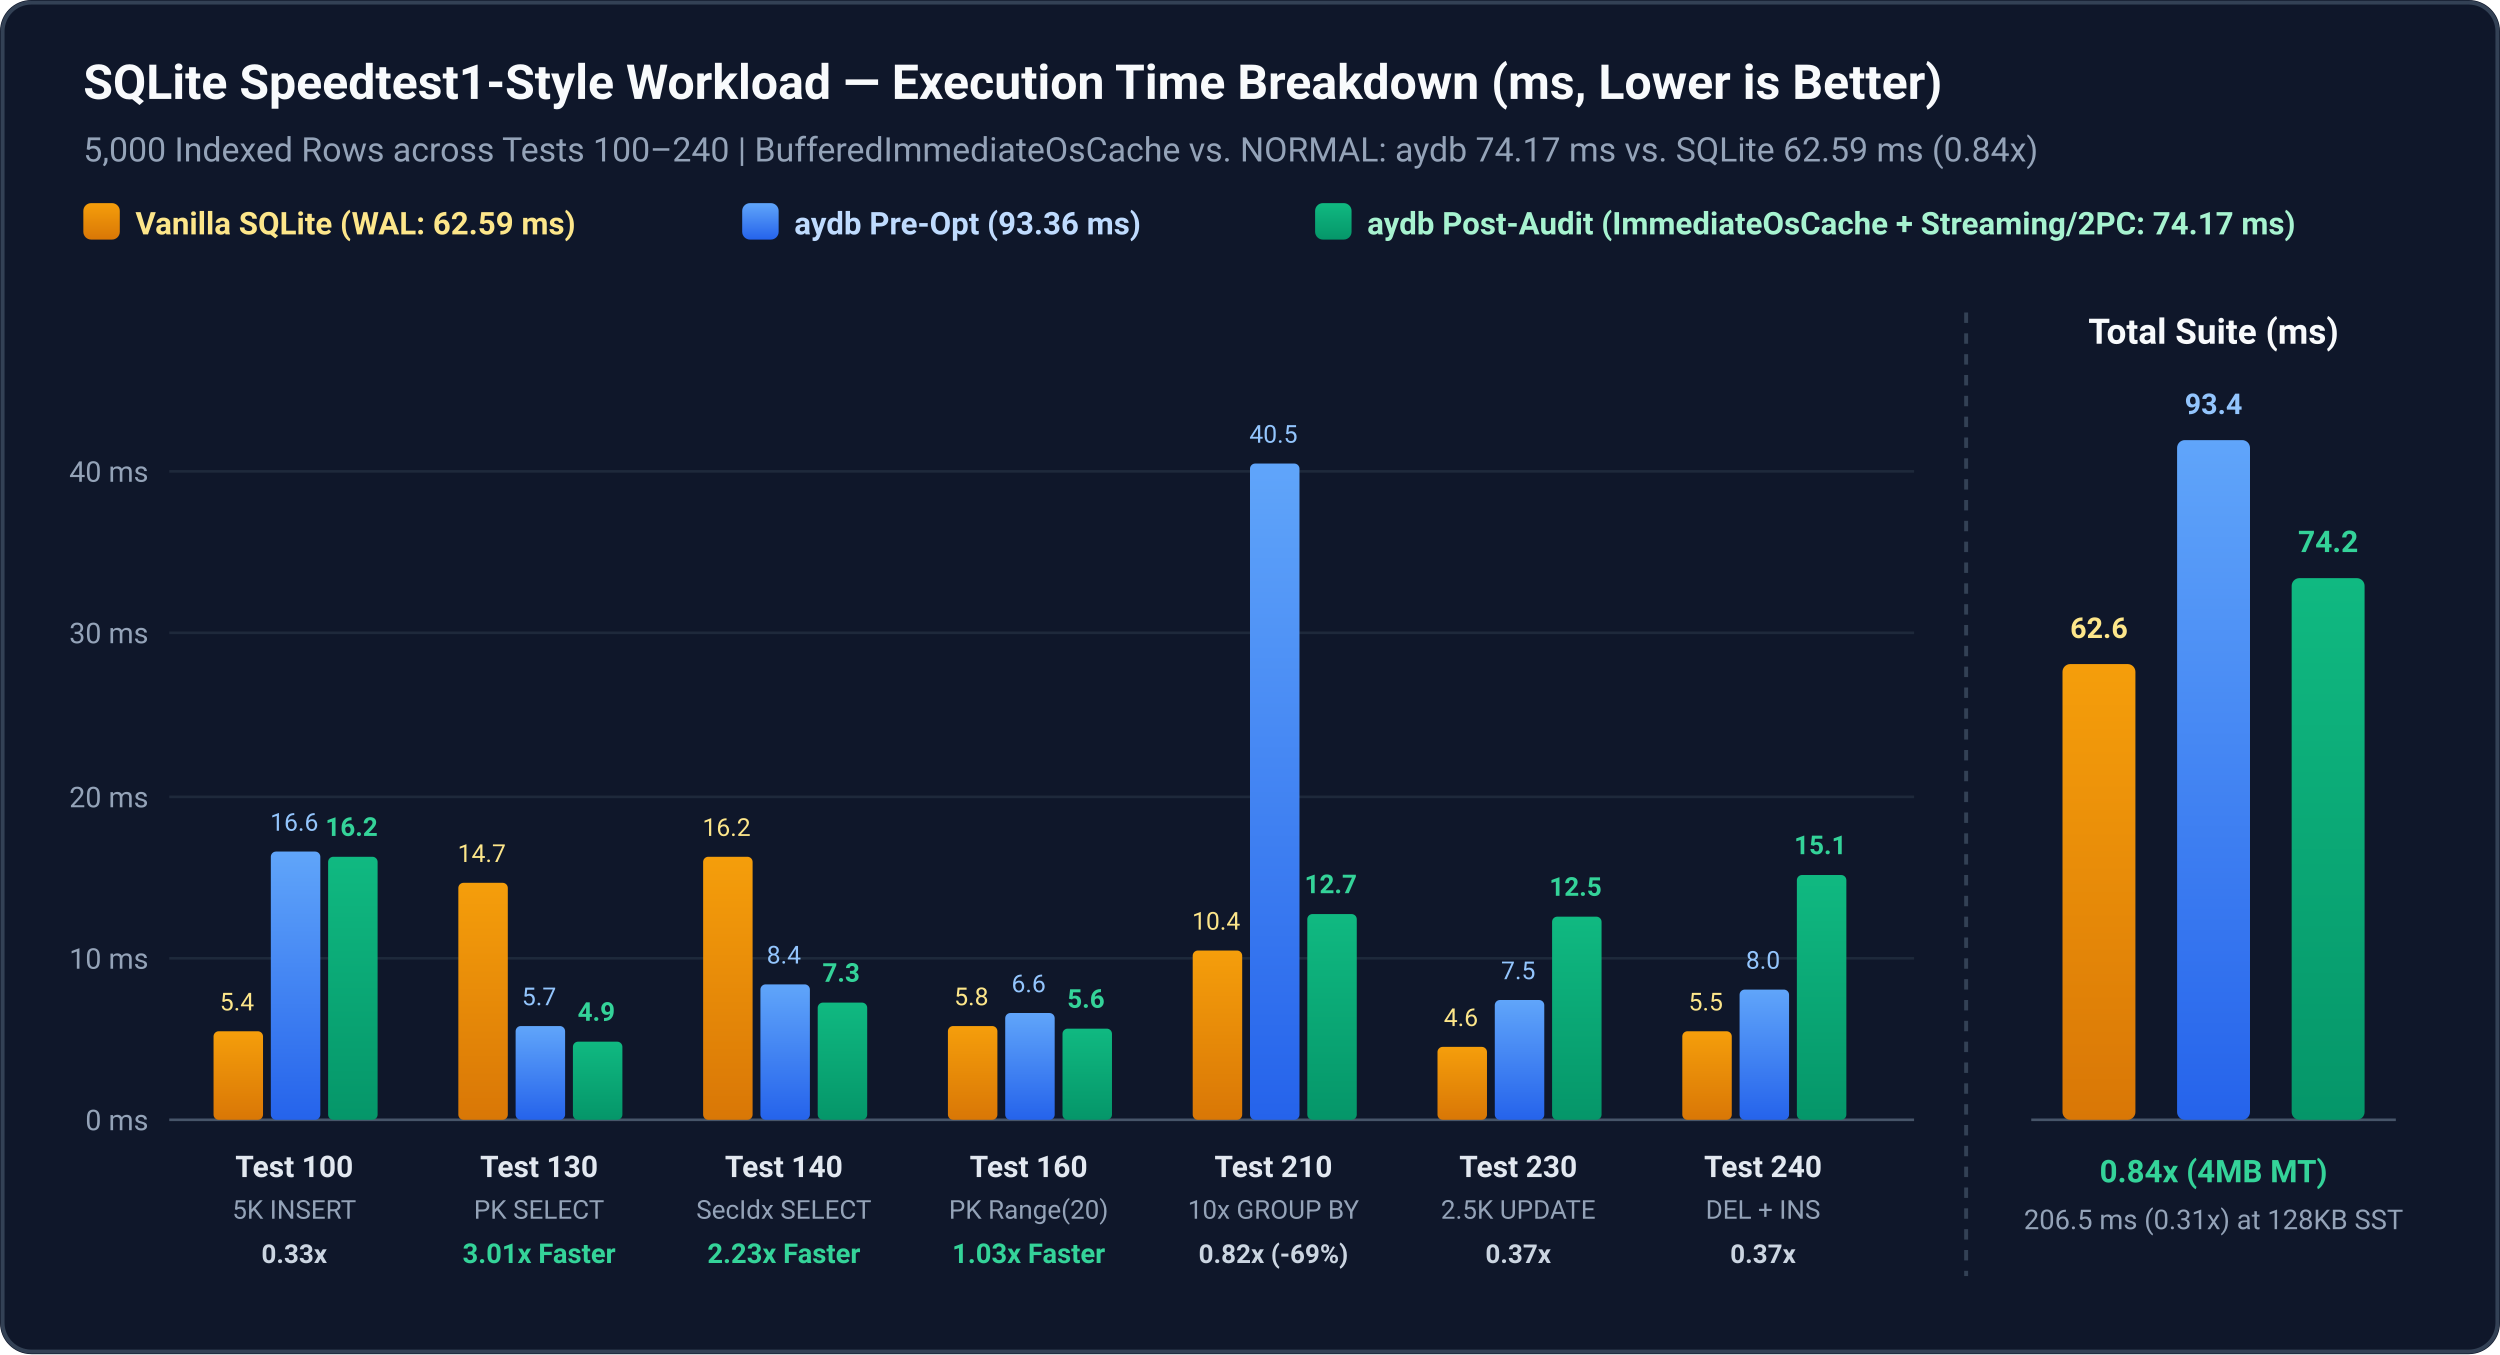
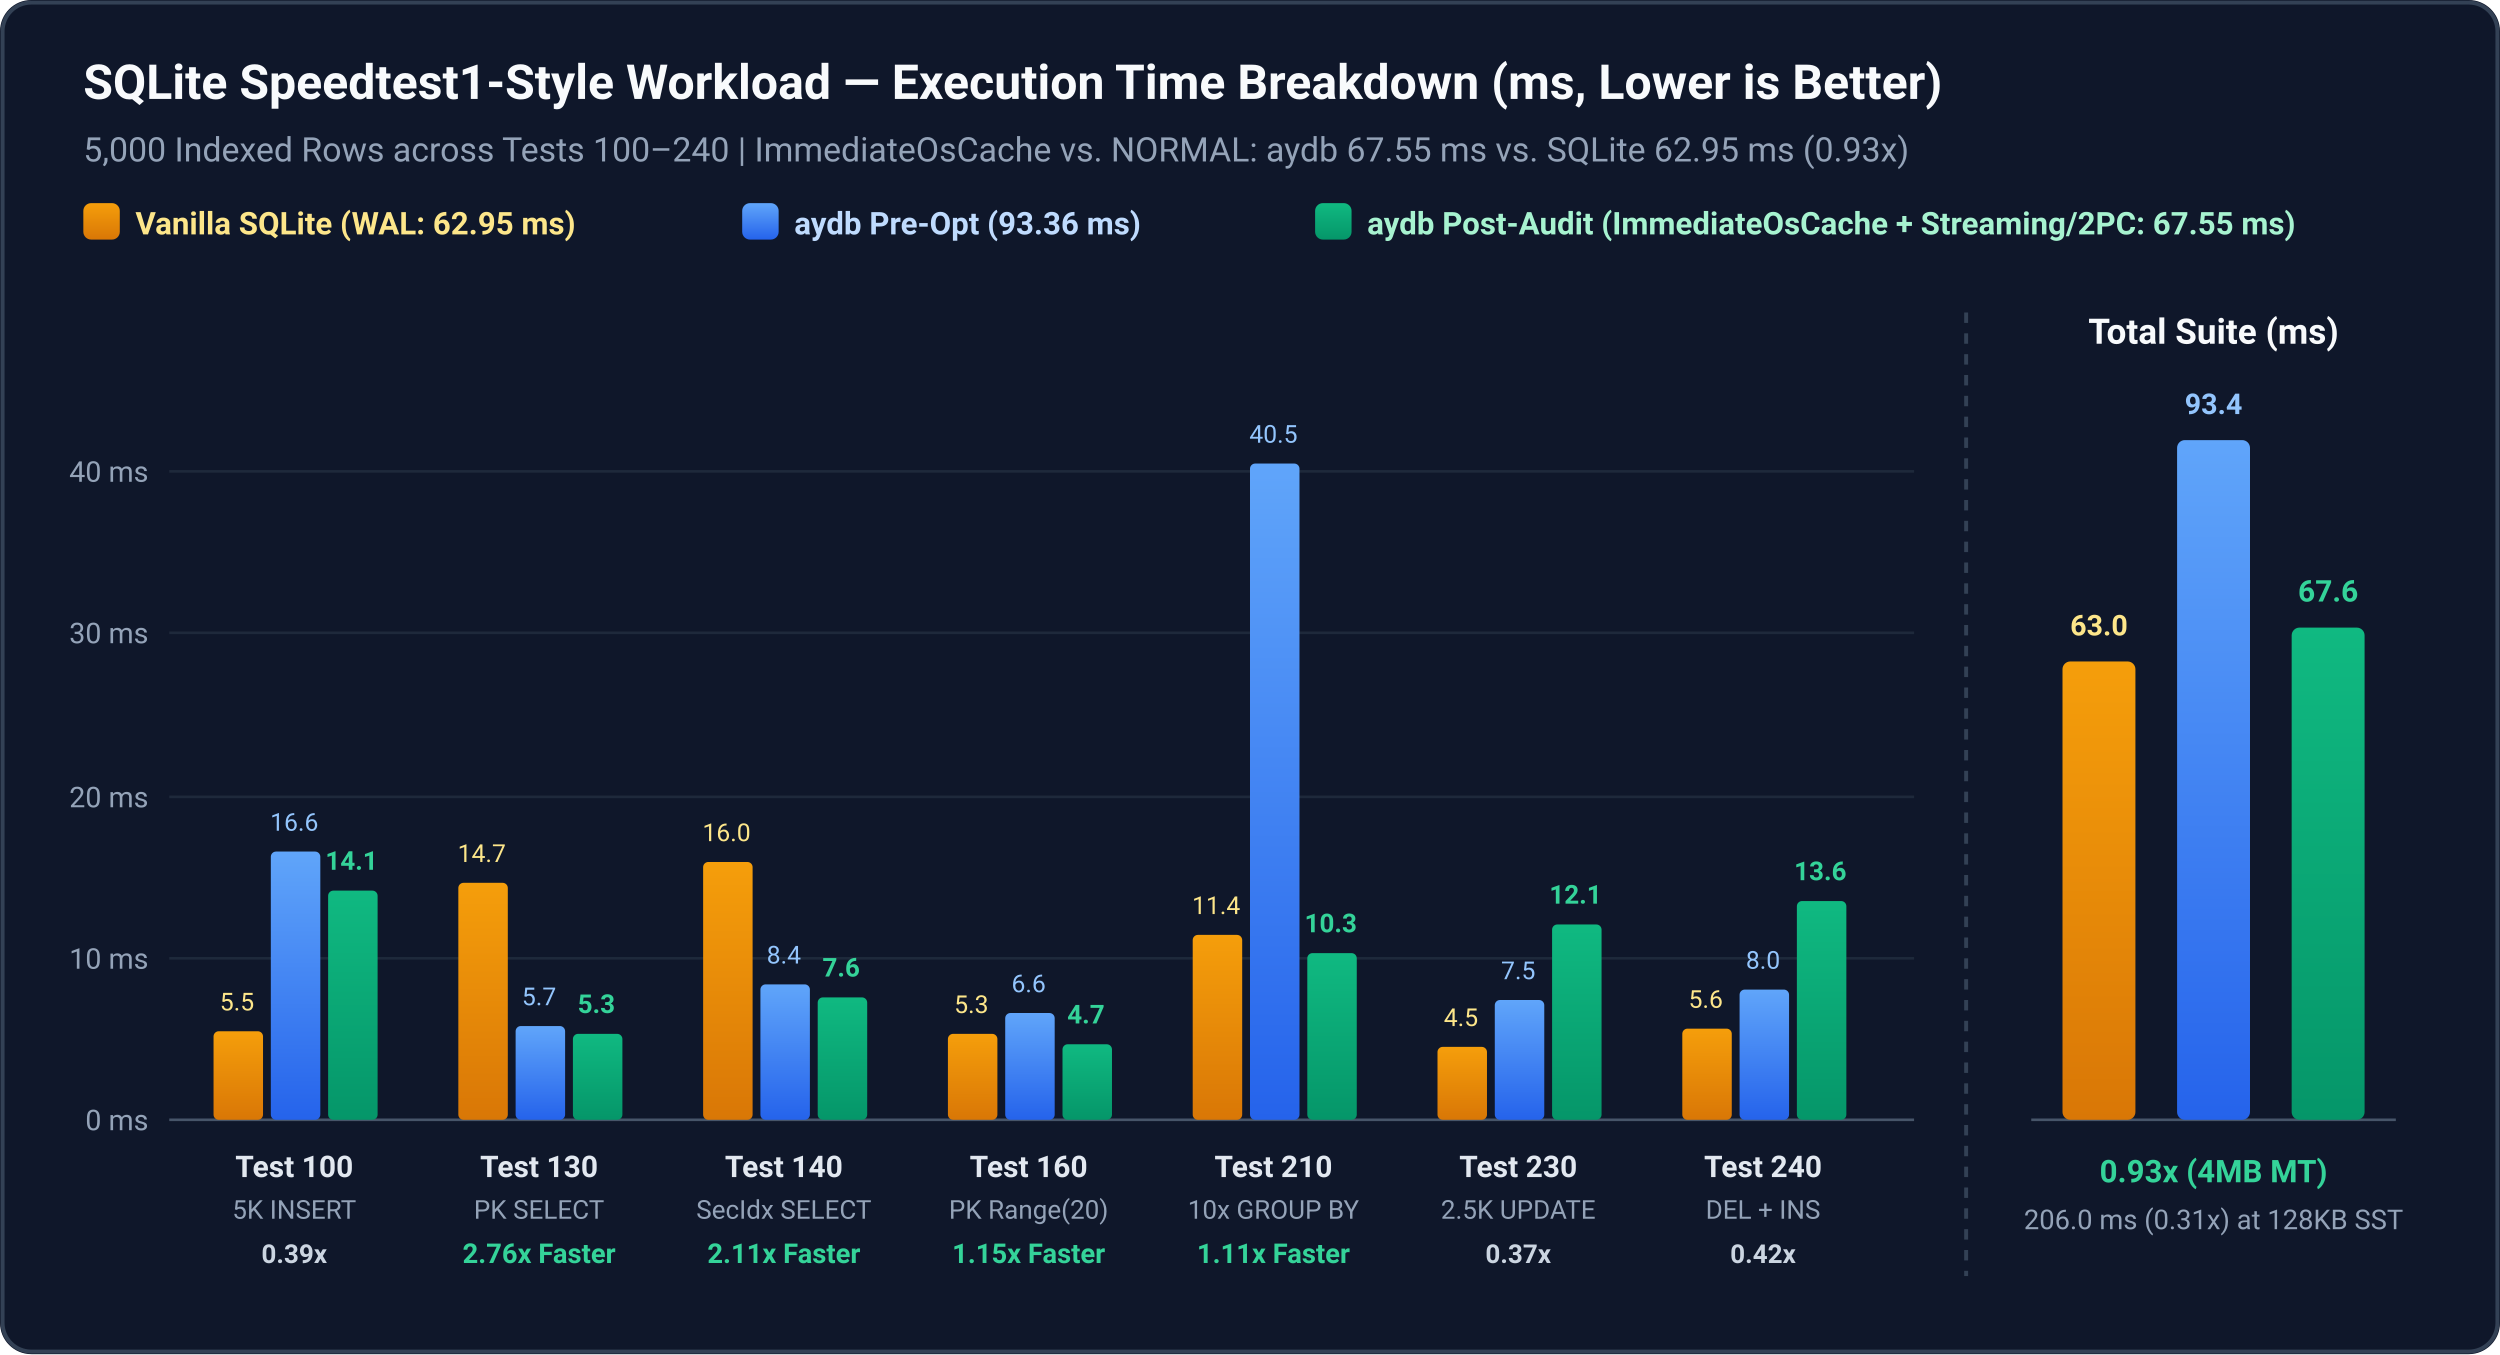
<svg xmlns="http://www.w3.org/2000/svg" viewBox="0 0 960 520" width="100%" height="100%" font-family="Segoe UI, -apple-system, BlinkMacSystemFont, Roboto, Helvetica, Arial, sans-serif">
  <defs>
    <linearGradient id="aydbOpt" x1="0%" y1="0%" x2="0%" y2="100%">
      <stop offset="0%" stop-color="#10b981" />
      <stop offset="100%" stop-color="#059669" />
    </linearGradient>
    <linearGradient id="aydbPre" x1="0%" y1="0%" x2="0%" y2="100%">
      <stop offset="0%" stop-color="#60a5fa" />
      <stop offset="100%" stop-color="#2563eb" />
    </linearGradient>
    <linearGradient id="sqliteWal" x1="0%" y1="0%" x2="0%" y2="100%">
      <stop offset="0%" stop-color="#f59e0b" />
      <stop offset="100%" stop-color="#d97706" />
    </linearGradient>
  </defs>
  <rect width="960" height="520" rx="12" fill="#0f172a" />
  <rect x="1" y="1" width="958" height="518" rx="11" fill="none" stroke="#334155" stroke-width="1.5" />
  <text x="32" y="38" fill="#f8fafc" font-size="18.5" font-weight="700">SQLite Speedtest1-Style Workload — Execution Time Breakdown (ms, Lower is Better)</text>
-   <text x="32" y="62" fill="#94a3b8" font-size="13">5,000 Indexed Rows across Tests 100–240 | BufferedImmediateOsCache vs. NORMAL: aydb 74.17 ms vs. SQLite 62.59 ms (0.84x)</text>
+   <text x="32" y="62" fill="#94a3b8" font-size="13">5,000 Indexed Rows across Tests 100–240 | ImmediateOsCache vs. NORMAL: aydb 67.55 ms vs. SQLite 62.95 ms (0.93x)</text>
  <rect x="32" y="78" width="14" height="14" rx="3" fill="url(#sqliteWal)" />
-   <text x="52" y="90" fill="#fde68a" font-size="12" font-weight="600">Vanilla SQLite (WAL: 62.59 ms)</text>
+   <text x="52" y="90" fill="#fde68a" font-size="12" font-weight="600">Vanilla SQLite (WAL: 62.95 ms)</text>
  <rect x="285" y="78" width="14" height="14" rx="3" fill="url(#aydbPre)" />
  <text x="305" y="90" fill="#bfdbfe" font-size="12" font-weight="600">aydb Pre-Opt (93.36 ms)</text>
  <rect x="505" y="78" width="14" height="14" rx="3" fill="url(#aydbOpt)" />
-   <text x="525" y="90" fill="#a7f3d0" font-size="12" font-weight="700">aydb Post-Audit (ImmediateOsCache + Streaming/2PC: 74.17 ms)</text>
+   <text x="525" y="90" fill="#a7f3d0" font-size="12" font-weight="700">aydb Post-Audit (ImmediateOsCache + Streaming/2PC: 67.55 ms)</text>
  <g stroke="#1e293b" stroke-width="1">
    <line x1="65" y1="430" x2="735" y2="430" stroke="#475569" />
    <line x1="65" y1="368" x2="735" y2="368" />
    <line x1="65" y1="306" x2="735" y2="306" />
    <line x1="65" y1="243" x2="735" y2="243" />
    <line x1="65" y1="181" x2="735" y2="181" />
  </g>
  <g fill="#94a3b8" font-size="11" text-anchor="end">
    <text x="57" y="434">0 ms</text>
    <text x="57" y="372">10 ms</text>
    <text x="57" y="310">20 ms</text>
    <text x="57" y="247">30 ms</text>
    <text x="57" y="185">40 ms</text>
  </g>
  <rect x="82" y="396" width="19" height="34" rx="2" fill="url(#sqliteWal)" />
  <rect x="104" y="327" width="19" height="103" rx="2" fill="url(#aydbPre)" />
-   <rect x="126" y="329" width="19" height="101" rx="2" fill="url(#aydbOpt)" />
-   <text x="91" y="388" fill="#fde68a" font-size="9.5" text-anchor="middle">5.4</text>
+   <rect x="126" y="342" width="19" height="88" rx="2" fill="url(#aydbOpt)" />
+   <text x="91" y="388" fill="#fde68a" font-size="9.5" text-anchor="middle">5.5</text>
  <text x="113" y="319" fill="#93c5fd" font-size="9.5" text-anchor="middle">16.6</text>
-   <text x="135" y="321" fill="#34d399" font-size="10" font-weight="700" text-anchor="middle">16.2</text>
+   <text x="135" y="334" fill="#34d399" font-size="10" font-weight="700" text-anchor="middle">14.1</text>
  <text x="113" y="452" fill="#e2e8f0" font-size="11.5" font-weight="700" text-anchor="middle">Test 100</text>
  <text x="113" y="468" fill="#94a3b8" font-size="10" text-anchor="middle">5K INSERT</text>
-   <text x="113" y="485" fill="#cbd5e1" font-size="10" font-weight="600" text-anchor="middle">0.33x</text>
+   <text x="113" y="485" fill="#cbd5e1" font-size="10" font-weight="600" text-anchor="middle">0.39x</text>
  <rect x="176" y="339" width="19" height="91" rx="2" fill="url(#sqliteWal)" />
  <rect x="198" y="394" width="19" height="36" rx="2" fill="url(#aydbPre)" />
-   <rect x="220" y="400" width="19" height="30" rx="2" fill="url(#aydbOpt)" />
+   <rect x="220" y="397" width="19" height="33" rx="2" fill="url(#aydbOpt)" />
  <text x="185" y="331" fill="#fde68a" font-size="9.5" text-anchor="middle">14.7</text>
  <text x="207" y="386" fill="#93c5fd" font-size="9.5" text-anchor="middle">5.7</text>
-   <text x="229" y="392" fill="#34d399" font-size="10" font-weight="700" text-anchor="middle">4.9</text>
+   <text x="229" y="389" fill="#34d399" font-size="10" font-weight="700" text-anchor="middle">5.3</text>
  <text x="207" y="452" fill="#e2e8f0" font-size="11.5" font-weight="700" text-anchor="middle">Test 130</text>
  <text x="207" y="468" fill="#94a3b8" font-size="10" text-anchor="middle">PK SELECT</text>
-   <text x="207" y="485" fill="#34d399" font-size="10.5" font-weight="700" text-anchor="middle">3.01x Faster</text>
-   <rect x="270" y="329" width="19" height="101" rx="2" fill="url(#sqliteWal)" />
+   <text x="207" y="485" fill="#34d399" font-size="10.5" font-weight="700" text-anchor="middle">2.76x Faster</text>
+   <rect x="270" y="331" width="19" height="99" rx="2" fill="url(#sqliteWal)" />
  <rect x="292" y="378" width="19" height="52" rx="2" fill="url(#aydbPre)" />
-   <rect x="314" y="385" width="19" height="45" rx="2" fill="url(#aydbOpt)" />
-   <text x="279" y="321" fill="#fde68a" font-size="9.5" text-anchor="middle">16.2</text>
+   <rect x="314" y="383" width="19" height="47" rx="2" fill="url(#aydbOpt)" />
+   <text x="279" y="323" fill="#fde68a" font-size="9.5" text-anchor="middle">16.0</text>
  <text x="301" y="370" fill="#93c5fd" font-size="9.5" text-anchor="middle">8.4</text>
-   <text x="323" y="377" fill="#34d399" font-size="10" font-weight="700" text-anchor="middle">7.3</text>
+   <text x="323" y="375" fill="#34d399" font-size="10" font-weight="700" text-anchor="middle">7.6</text>
  <text x="301" y="452" fill="#e2e8f0" font-size="11.5" font-weight="700" text-anchor="middle">Test 140</text>
  <text x="301" y="468" fill="#94a3b8" font-size="10" text-anchor="middle">SecIdx SELECT</text>
-   <text x="301" y="485" fill="#34d399" font-size="10.5" font-weight="700" text-anchor="middle">2.23x Faster</text>
-   <rect x="364" y="394" width="19" height="36" rx="2" fill="url(#sqliteWal)" />
+   <text x="301" y="485" fill="#34d399" font-size="10.5" font-weight="700" text-anchor="middle">2.11x Faster</text>
+   <rect x="364" y="397" width="19" height="33" rx="2" fill="url(#sqliteWal)" />
  <rect x="386" y="389" width="19" height="41" rx="2" fill="url(#aydbPre)" />
-   <rect x="408" y="395" width="19" height="35" rx="2" fill="url(#aydbOpt)" />
-   <text x="373" y="386" fill="#fde68a" font-size="9.5" text-anchor="middle">5.8</text>
+   <rect x="408" y="401" width="19" height="29" rx="2" fill="url(#aydbOpt)" />
+   <text x="373" y="389" fill="#fde68a" font-size="9.5" text-anchor="middle">5.3</text>
  <text x="395" y="381" fill="#93c5fd" font-size="9.5" text-anchor="middle">6.6</text>
-   <text x="417" y="387" fill="#34d399" font-size="10" font-weight="700" text-anchor="middle">5.6</text>
+   <text x="417" y="393" fill="#34d399" font-size="10" font-weight="700" text-anchor="middle">4.7</text>
  <text x="395" y="452" fill="#e2e8f0" font-size="11.5" font-weight="700" text-anchor="middle">Test 160</text>
  <text x="395" y="468" fill="#94a3b8" font-size="10" text-anchor="middle">PK Range(20)</text>
-   <text x="395" y="485" fill="#34d399" font-size="10.5" font-weight="700" text-anchor="middle">1.03x Faster</text>
-   <rect x="458" y="365" width="19" height="65" rx="2" fill="url(#sqliteWal)" />
+   <text x="395" y="485" fill="#34d399" font-size="10.5" font-weight="700" text-anchor="middle">1.15x Faster</text>
+   <rect x="458" y="359" width="19" height="71" rx="2" fill="url(#sqliteWal)" />
  <rect x="480" y="178" width="19" height="252" rx="2" fill="url(#aydbPre)" />
-   <rect x="502" y="351" width="19" height="79" rx="2" fill="url(#aydbOpt)" />
-   <text x="467" y="357" fill="#fde68a" font-size="9.5" text-anchor="middle">10.4</text>
+   <rect x="502" y="366" width="19" height="64" rx="2" fill="url(#aydbOpt)" />
+   <text x="467" y="351" fill="#fde68a" font-size="9.5" text-anchor="middle">11.4</text>
  <text x="489" y="170" fill="#93c5fd" font-size="9.5" text-anchor="middle">40.5</text>
-   <text x="511" y="343" fill="#34d399" font-size="10" font-weight="700" text-anchor="middle">12.7</text>
+   <text x="511" y="358" fill="#34d399" font-size="10" font-weight="700" text-anchor="middle">10.3</text>
  <text x="489" y="452" fill="#e2e8f0" font-size="11.5" font-weight="700" text-anchor="middle">Test 210</text>
  <text x="489" y="468" fill="#94a3b8" font-size="10" text-anchor="middle">10x GROUP BY</text>
-   <text x="489" y="485" fill="#cbd5e1" font-size="10" font-weight="600" text-anchor="middle">0.82x (-69%)</text>
+   <text x="489" y="485" fill="#34d399" font-size="10.5" font-weight="700" text-anchor="middle">1.11x Faster</text>
  <rect x="552" y="402" width="19" height="28" rx="2" fill="url(#sqliteWal)" />
  <rect x="574" y="384" width="19" height="46" rx="2" fill="url(#aydbPre)" />
-   <rect x="596" y="352" width="19" height="78" rx="2" fill="url(#aydbOpt)" />
-   <text x="561" y="394" fill="#fde68a" font-size="9.5" text-anchor="middle">4.6</text>
+   <rect x="596" y="355" width="19" height="75" rx="2" fill="url(#aydbOpt)" />
+   <text x="561" y="394" fill="#fde68a" font-size="9.5" text-anchor="middle">4.5</text>
  <text x="583" y="376" fill="#93c5fd" font-size="9.5" text-anchor="middle">7.5</text>
-   <text x="605" y="344" fill="#34d399" font-size="10" font-weight="700" text-anchor="middle">12.5</text>
+   <text x="605" y="347" fill="#34d399" font-size="10" font-weight="700" text-anchor="middle">12.1</text>
  <text x="583" y="452" fill="#e2e8f0" font-size="11.5" font-weight="700" text-anchor="middle">Test 230</text>
  <text x="583" y="468" fill="#94a3b8" font-size="10" text-anchor="middle">2.5K UPDATE</text>
  <text x="583" y="485" fill="#cbd5e1" font-size="10" font-weight="600" text-anchor="middle">0.37x</text>
-   <rect x="646" y="396" width="19" height="34" rx="2" fill="url(#sqliteWal)" />
+   <rect x="646" y="395" width="19" height="35" rx="2" fill="url(#sqliteWal)" />
  <rect x="668" y="380" width="19" height="50" rx="2" fill="url(#aydbPre)" />
-   <rect x="690" y="336" width="19" height="94" rx="2" fill="url(#aydbOpt)" />
-   <text x="655" y="388" fill="#fde68a" font-size="9.5" text-anchor="middle">5.5</text>
+   <rect x="690" y="346" width="19" height="84" rx="2" fill="url(#aydbOpt)" />
+   <text x="655" y="387" fill="#fde68a" font-size="9.5" text-anchor="middle">5.6</text>
  <text x="677" y="372" fill="#93c5fd" font-size="9.5" text-anchor="middle">8.0</text>
-   <text x="699" y="328" fill="#34d399" font-size="10" font-weight="700" text-anchor="middle">15.1</text>
+   <text x="699" y="338" fill="#34d399" font-size="10" font-weight="700" text-anchor="middle">13.6</text>
  <text x="677" y="452" fill="#e2e8f0" font-size="11.5" font-weight="700" text-anchor="middle">Test 240</text>
  <text x="677" y="468" fill="#94a3b8" font-size="10" text-anchor="middle">DEL + INS</text>
-   <text x="677" y="485" fill="#cbd5e1" font-size="10" font-weight="600" text-anchor="middle">0.37x</text>
+   <text x="677" y="485" fill="#cbd5e1" font-size="10" font-weight="600" text-anchor="middle">0.42x</text>
  <line x1="755" y1="120" x2="755" y2="490" stroke="#334155" stroke-width="1.5" stroke-dasharray="4,4" />
  <text x="850" y="132" fill="#f8fafc" font-size="13.5" font-weight="700" text-anchor="middle">Total Suite (ms)</text>
  <line x1="780" y1="430" x2="920" y2="430" stroke="#475569" stroke-width="1" />
-   <rect x="792" y="255" width="28" height="175" rx="3" fill="url(#sqliteWal)" />
-   <text x="806" y="245" fill="#fde68a" font-size="11" font-weight="700" text-anchor="middle">62.6</text>
+   <rect x="792" y="254" width="28" height="176" rx="3" fill="url(#sqliteWal)" />
+   <text x="806" y="244" fill="#fde68a" font-size="11" font-weight="700" text-anchor="middle">63.0</text>
  <rect x="836" y="169" width="28" height="261" rx="3" fill="url(#aydbPre)" />
  <text x="850" y="159" fill="#93c5fd" font-size="11" font-weight="700" text-anchor="middle">93.4</text>
-   <rect x="880" y="222" width="28" height="208" rx="3" fill="url(#aydbOpt)" />
-   <text x="894" y="212" fill="#34d399" font-size="11.5" font-weight="700" text-anchor="middle">74.2</text>
-   <text x="850" y="454" fill="#34d399" font-size="12" font-weight="700" text-anchor="middle">0.84x (4MB MT)</text>
-   <text x="850" y="472" fill="#94a3b8" font-size="10.5" text-anchor="middle">206.5 ms (0.31x) at 128KB SST</text>
+   <rect x="880" y="241" width="28" height="189" rx="3" fill="url(#aydbOpt)" />
+   <text x="894" y="231" fill="#34d399" font-size="11.5" font-weight="700" text-anchor="middle">67.6</text>
+   <text x="850" y="454" fill="#34d399" font-size="12" font-weight="700" text-anchor="middle">0.93x (4MB MT)</text>
+   <text x="850" y="472" fill="#94a3b8" font-size="10.5" text-anchor="middle">206.0 ms (0.31x) at 128KB SST</text>
</svg>
